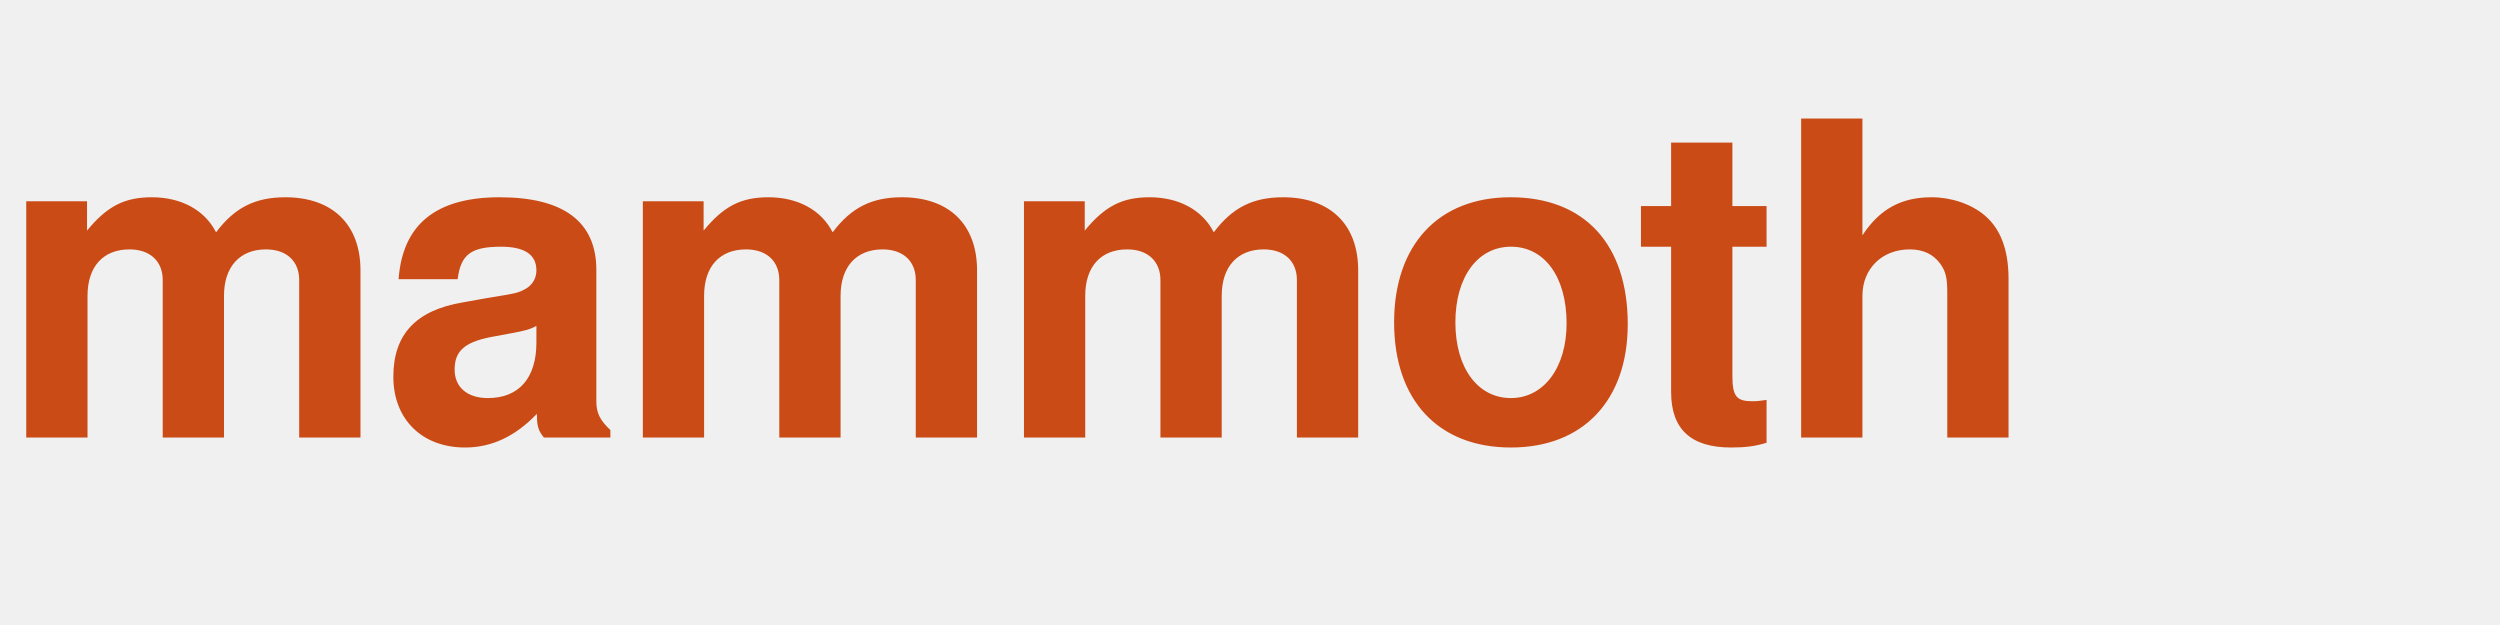
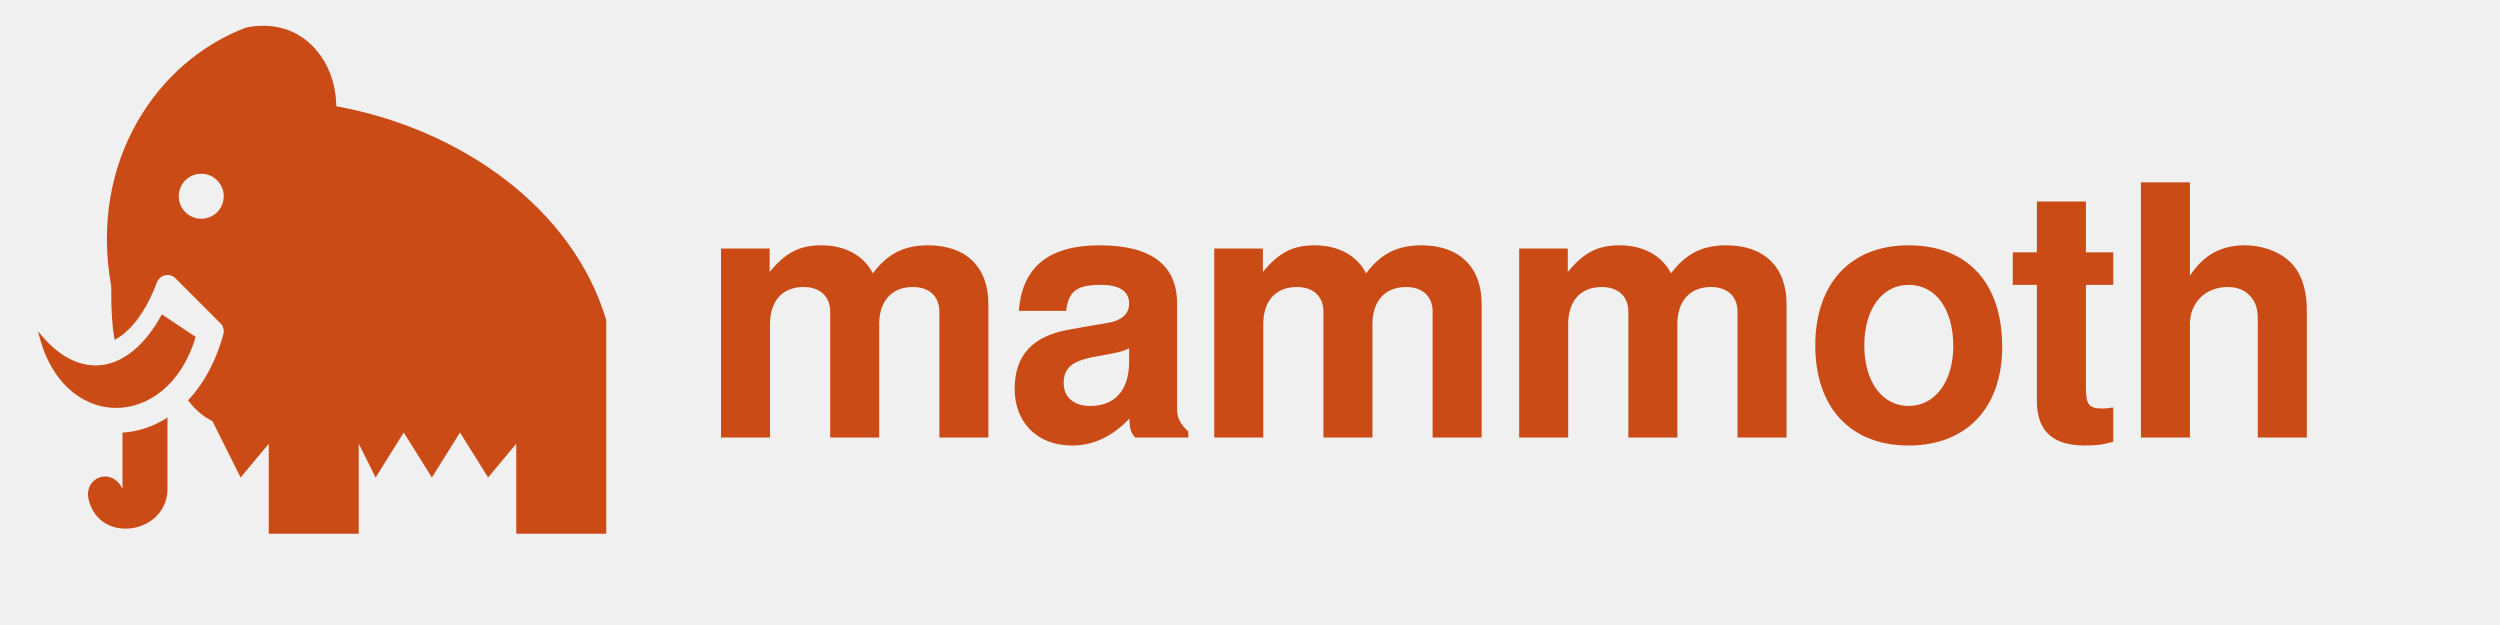
- <svg xmlns="http://www.w3.org/2000/svg" viewBox="0 0 320 80" role="img" aria-labelledby="title">
-   <text x="0" y="56" fill="#cb4b16" font-family="ui-sans-serif, system-ui, -apple-system, 'Segoe UI', Helvetica, Arial, sans-serif" font-size="56" font-weight="800" letter-spacing="-1">mammoth</text>
+ <svg xmlns="http://www.w3.org/2000/svg" viewBox="0 0 400 100" role="img" aria-labelledby="t">
+   <mask id="cut">
+     <rect width="128" height="128" fill="#fff" />
+     <path fill="#000" stroke="#000" stroke-width="4" stroke-linejoin="round" d="M40 70 C34 92 10 92 6 66 C14 78 26 78 32 62 Z" />
+     <circle cx="38" cy="46" r="4" fill="#000" />
+   </mask>
+   <g transform="translate(-2 -10) scale(0.9)" fill="#cb4b16">
+     <path mask="url(#cut)" d="M22 62 C18 40 30 22 46 16 C56 14 62 22 62 30 C84 34 104 48 110 68 L110 106 L94 106 L94 90 L89 96 L84 88 L79 96 L74 88 L69 96 L66 90 L66 106 L50 106 L50 90 L45 96 L40 86 C36 84 34 80 32 76 L32 98 C32 106 20 108 18 100 C17 96 22 94 24 98 L24 76 C22 72 22 66 22 62 Z" />
+     <path d="M37 71 C32 88 13 88 9 70 C16 79 25 78 31 67 Z" />
+   </g>
+   <text x="112" y="70" fill="#cb4b16" font-family="ui-sans-serif, system-ui, -apple-system, 'Segoe UI', Helvetica, Arial, sans-serif" font-size="56" font-weight="800" letter-spacing="-1">mammoth</text>
</svg>
